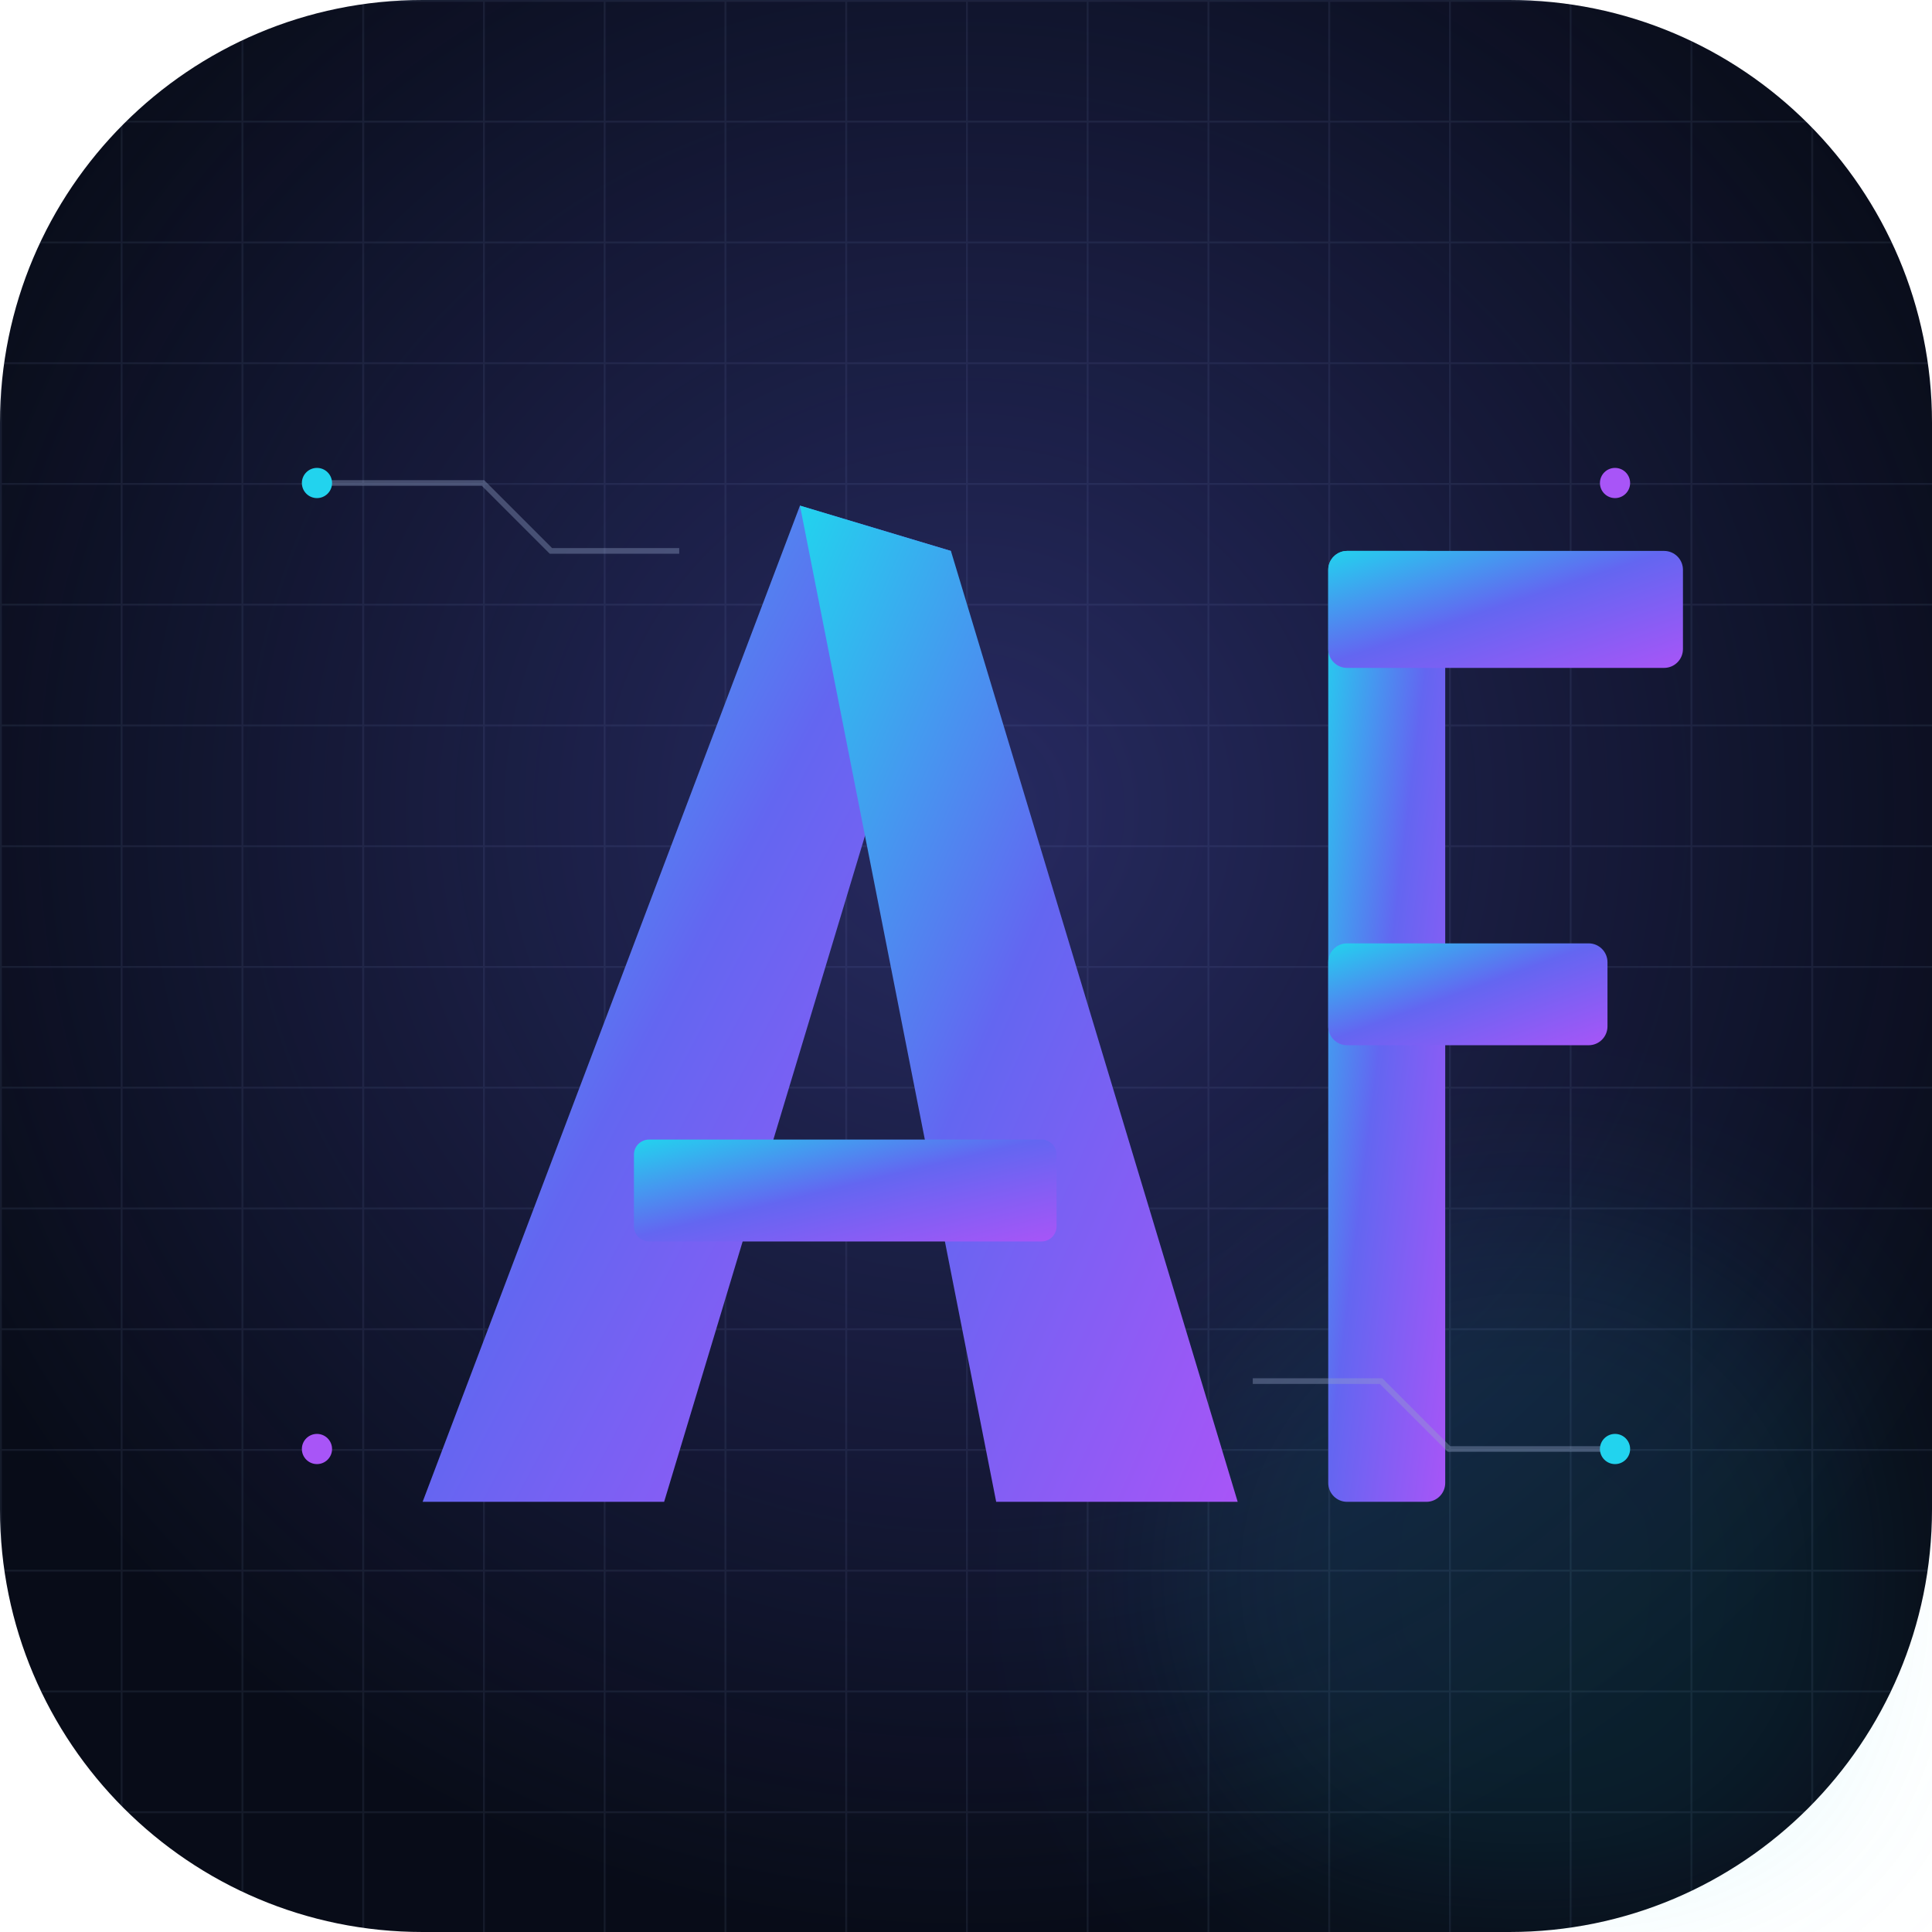
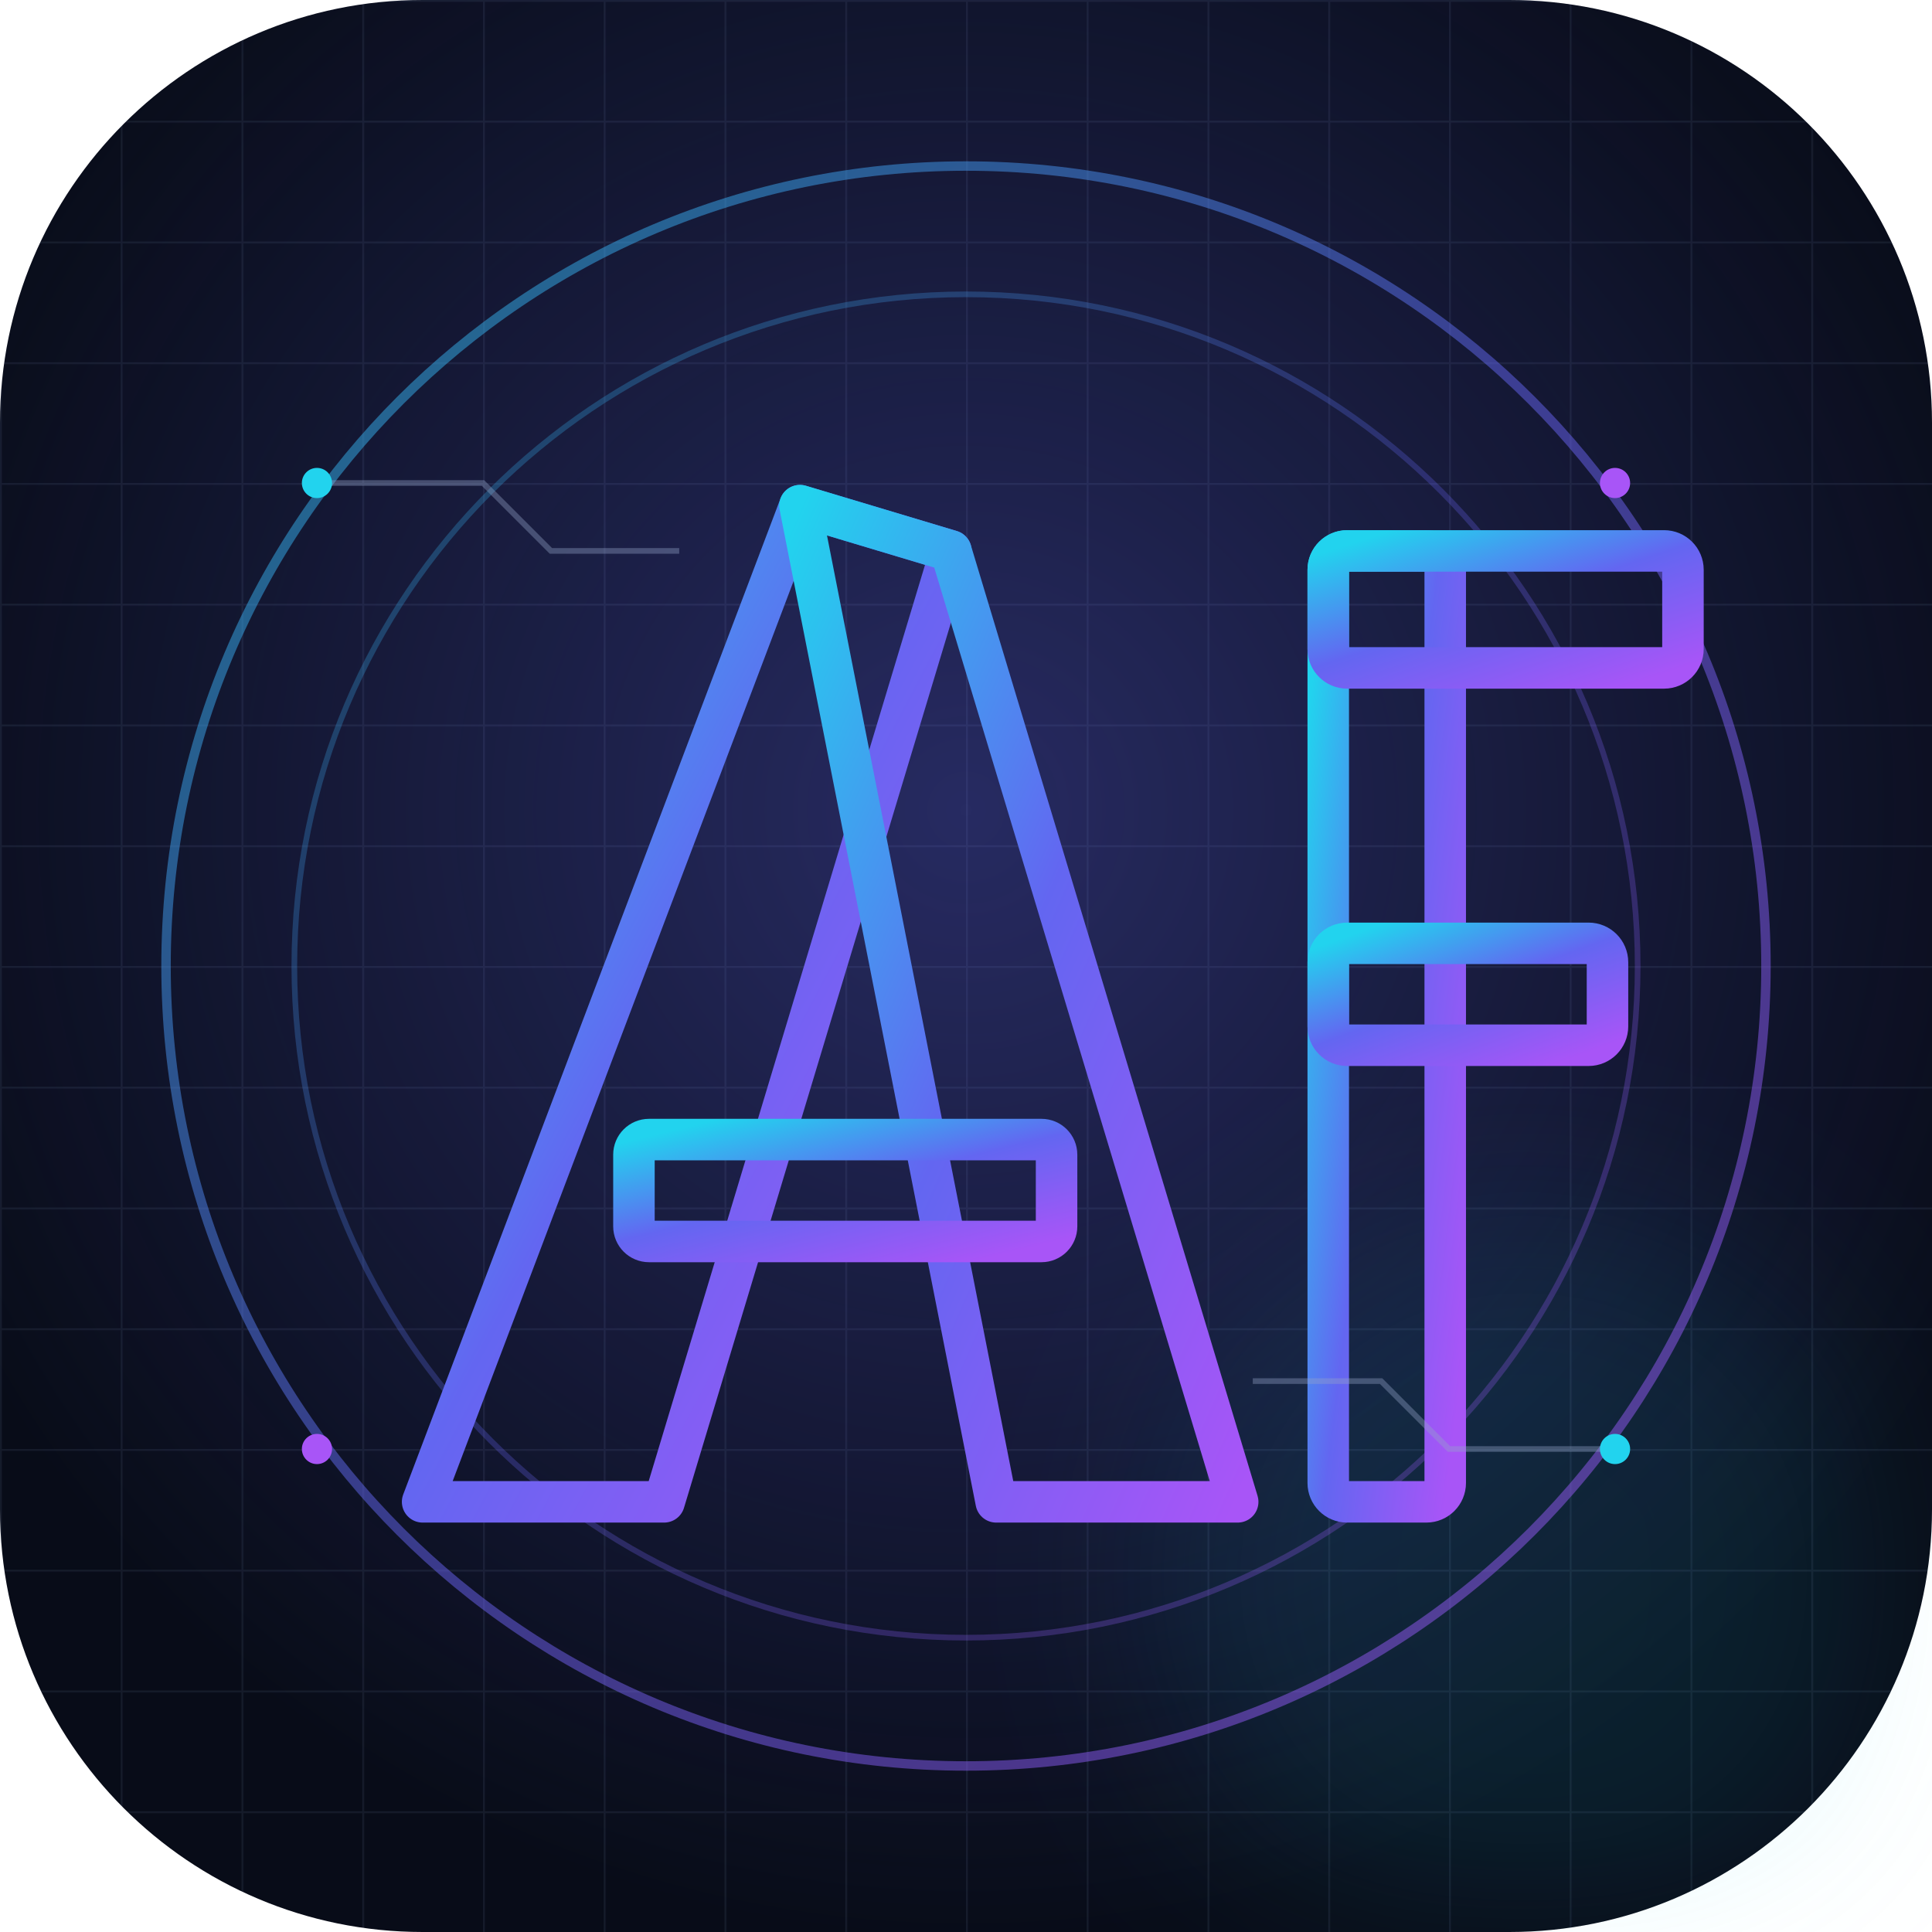
<svg xmlns="http://www.w3.org/2000/svg" width="512" height="512" viewBox="0 0 512 512" role="img" aria-labelledby="t d">
  <defs>
    <linearGradient id="mark" x1="0" y1="0" x2="1" y2="1">
      <stop offset="0" stop-color="#22D3EE" />
      <stop offset="0.48" stop-color="#6366F1" />
      <stop offset="1" stop-color="#A855F7" />
    </linearGradient>
    <radialGradient id="glow" cx="50%" cy="42%" r="58%">
      <stop offset="0" stop-color="#6366F1" stop-opacity="0.34" />
      <stop offset="1" stop-color="#6366F1" stop-opacity="0" />
    </radialGradient>
    <pattern id="grid" width="32" height="32" patternUnits="userSpaceOnUse">
      <path d="M32 0H0V32" fill="none" stroke="#93A4C8" stroke-opacity="0.10" stroke-width="1" />
    </pattern>
    <filter id="soft" x="-50%" y="-50%" width="200%" height="200%">
      <feGaussianBlur stdDeviation="26" />
    </filter>
  </defs>
  <rect width="512" height="512" rx="112" fill="#080C18" />
  <rect width="512" height="512" rx="112" fill="url(#grid)" />
  <rect width="512" height="512" rx="112" fill="url(#glow)" />
  <circle cx="404" cy="418" r="96" fill="#22D3EE" opacity="0.10" filter="url(#soft)" />
-   <g fill="url(#mark)">
+   <circle cx="256" cy="256" r="212" fill="none" stroke="url(#mark)" stroke-opacity="0.5" stroke-width="2.5" />
+   <circle cx="256" cy="256" r="178" fill="none" stroke="url(#mark)" stroke-opacity="0.28" stroke-width="1.5" />
+   <g fill="none" stroke="url(#mark)" stroke-width="11" stroke-linejoin="round" stroke-linecap="round">
    <path d="M112 398 L176 398 L252 146 L212 134 Z" />
    <path d="M212 134 L252 146 L328 398 L264 398 Z" />
    <rect x="168" y="302" width="112" height="27" rx="4" />
    <rect x="352" y="146" width="31" height="252" rx="5" />
    <rect x="352" y="146" width="94" height="31" rx="5" />
    <rect x="352" y="250" width="74" height="27" rx="5" />
  </g>
  <g fill="none" stroke="#93A4C8" stroke-opacity="0.38" stroke-width="1.5">
    <path d="M84 128h44l18 18h34" />
    <path d="M428 384h-44l-18-18h-34" />
  </g>
  <g fill="#22D3EE">
    <circle cx="84" cy="128" r="4" />
    <circle cx="428" cy="384" r="4" />
  </g>
  <g fill="#A855F7">
    <circle cx="428" cy="128" r="4" />
    <circle cx="84" cy="384" r="4" />
  </g>
</svg>
